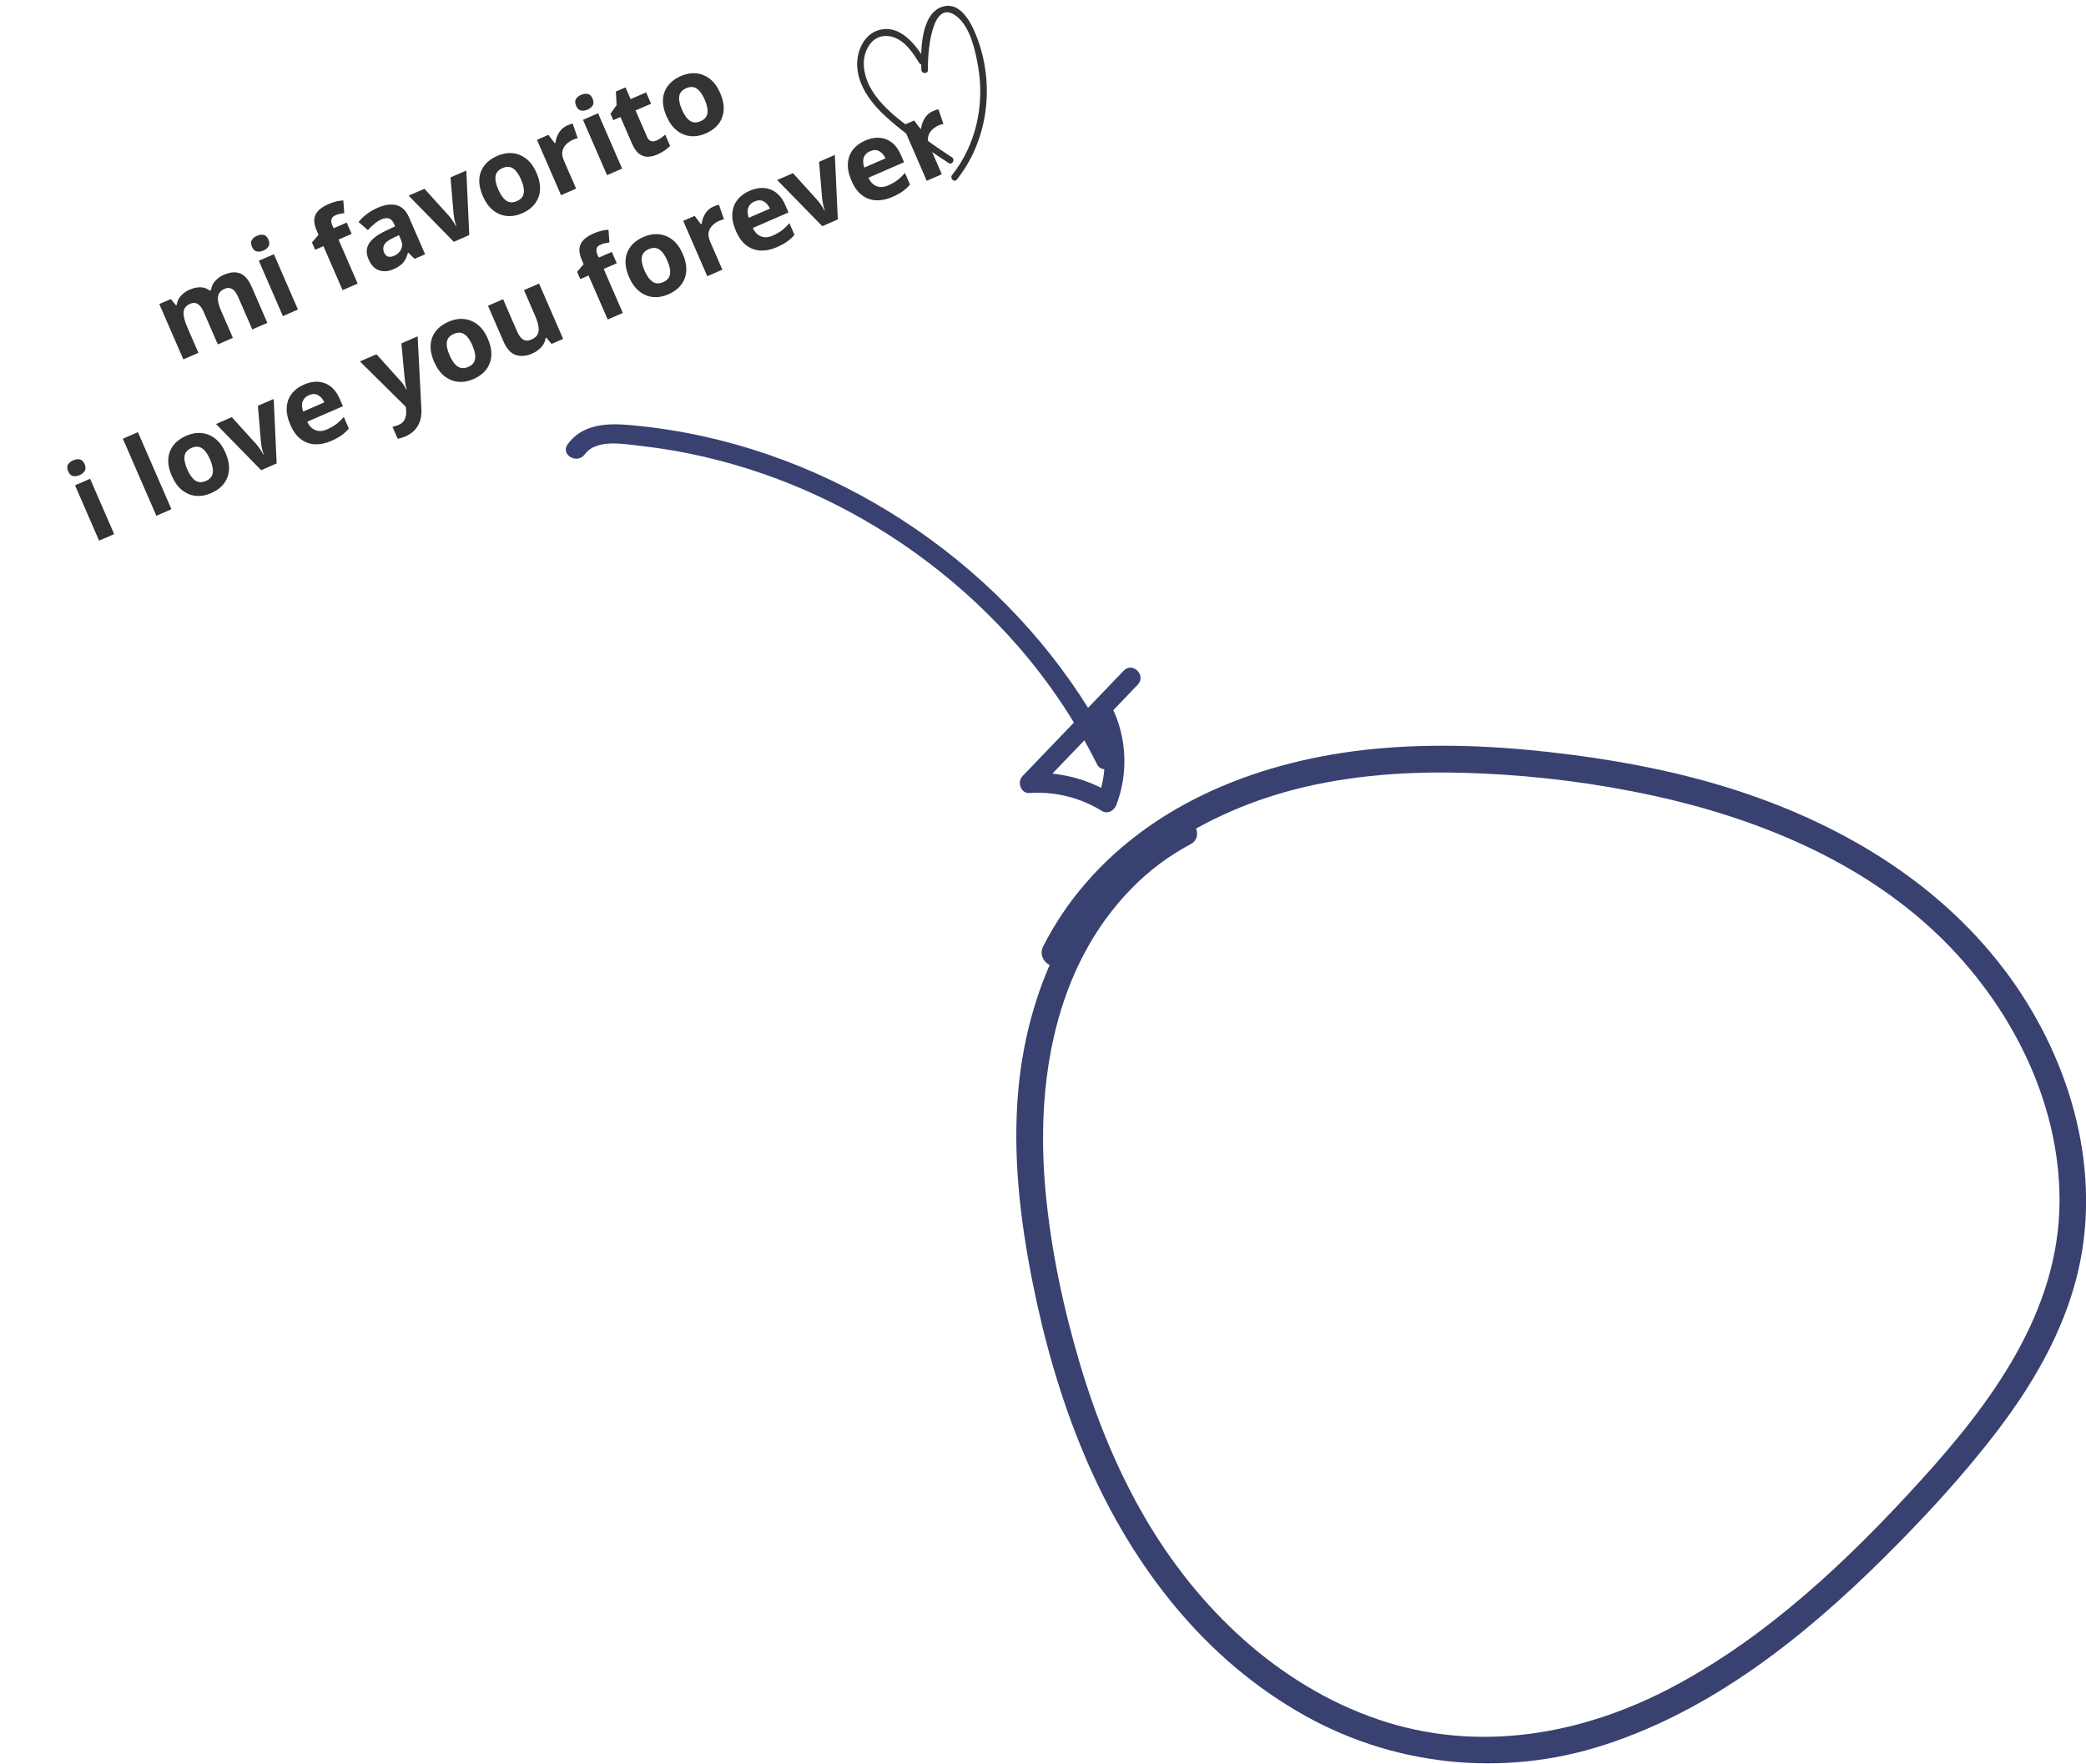
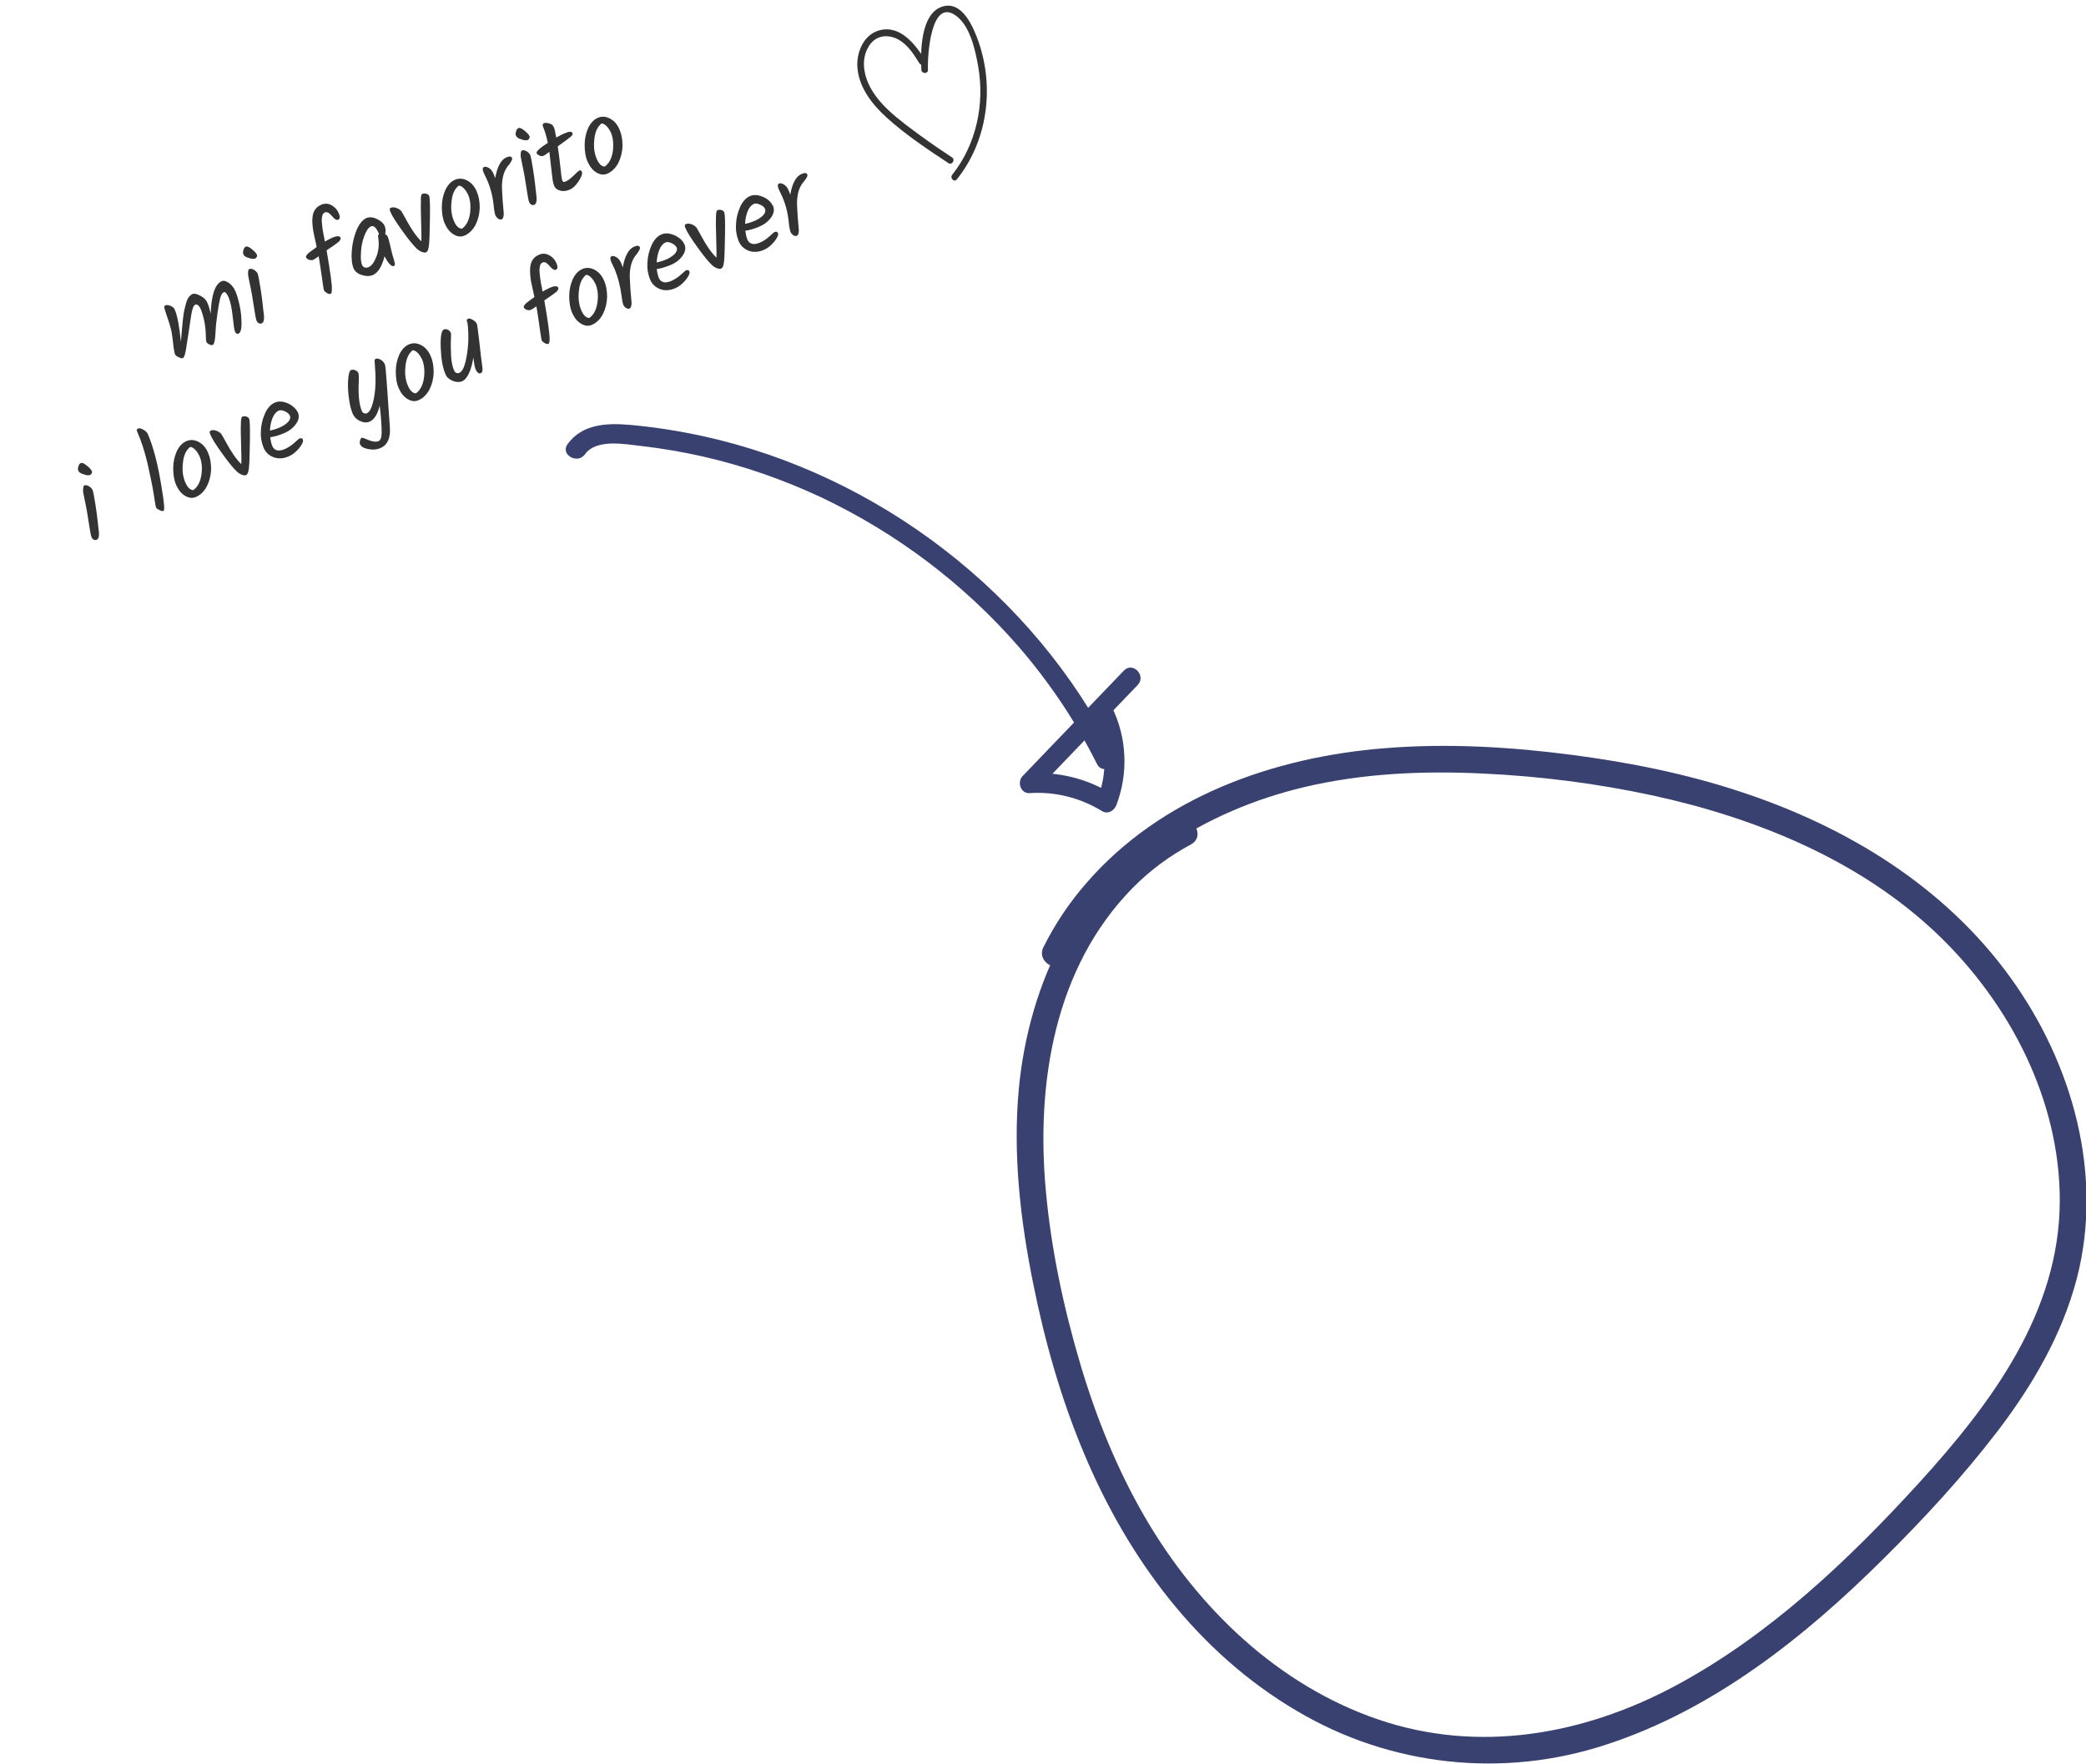
- <svg xmlns="http://www.w3.org/2000/svg" id="Layer_1" data-name="Layer 1" viewBox="0 0 946.64 800.22">
-   <defs>
-     <style>.cls-1{fill:#394170;}.cls-2{font-size:50px;font-family:Kalam;font-weight:700;}.cls-2,.cls-3{fill:#333;}</style>
-   </defs>
-   <path class="cls-1" d="M4430.41-83.67c21-41.85,63.3-67.82,107.85-78.35,26.52-6.27,54-7.5,81.1-6.21a465,465,0,0,1,77.37,10c47.09,10.31,94,29.39,129.28,63.17,32.53,31.17,55.29,75,55.22,120.7-0.08,50.56-31.22,92.13-63.83,127.87-32.46,35.57-68.36,69.59-111.15,92.44-41.46,22.14-88.93,30.49-134.17,15.09-45.56-15.52-82-50.58-105.91-91.61-12.72-21.84-22.22-45.35-29.42-69.55-7.62-25.62-13.26-52.17-15.7-78.81-4.46-48.73,3.78-101.44,39.49-137.58a109.06,109.06,0,0,1,26.31-19.62c6.86-3.67.76-14.11-6.1-10.44-44.55,23.8-67.54,73-72,121.62-2.72,29.34.72,59,6.47,87.77,5.3,26.5,12.72,52.6,23.19,77.54,19.89,47.41,51.55,90.25,96.39,116.64a170.45,170.45,0,0,0,140.6,15.33c48.49-15.85,89.85-48.74,125.64-84.2,18.49-18.32,36.33-37.59,52.12-58.3s29.24-43.79,35.77-69.21c12.11-47.15-2.06-97.37-30.06-136.17-29.92-41.47-74.44-68.6-122.46-84.44-24.74-8.16-50.33-13.33-76.14-16.69-28.22-3.67-56.91-5.41-85.32-3.14-50.46,4-101.7,22.11-135.61,61.3A140.08,140.08,0,0,0,4420-89.77c-3.49,6.93,6.94,13.06,10.44,6.1h0Z" transform="translate(-3946.6 519.24)" />
-   <path class="cls-1" d="M4212-313.06c5.23-7.28,18.29-4.6,25.79-3.78a244.69,244.69,0,0,1,28,4.81,263.37,263.37,0,0,1,53.47,18.54,274,274,0,0,1,89.63,67.84,256.66,256.66,0,0,1,35.54,53.2c2.6,5.18,10.36.63,7.77-4.54-36.43-72.61-107-126.68-186.18-144.2a263.29,263.29,0,0,0-33.45-5.16c-10.46-.93-21.73-0.52-28.39,8.75-3.39,4.71,4.42,9.21,7.77,4.54h0Z" transform="translate(-3946.6 519.24)" />
-   <path class="cls-1" d="M4456.56-214.91l-45.93,47.85c-2.55,2.66-.86,7.93,3.18,7.68a55.3,55.3,0,0,1,32.78,8.11c2.69,1.65,5.6-.07,6.61-2.69a55.8,55.8,0,0,0-2-44.38c-1.85-3.88-9-2.15-8.39,2.27L4444.5-183c0.73,5.67,9.74,5.74,9,0l-1.67-13.06-8.39,2.27a46.94,46.94,0,0,1,1.09,37.44l6.61-2.69a63.72,63.72,0,0,0-37.32-9.34l3.18,7.68,45.93-47.85c4-4.18-2.34-10.55-6.36-6.36h0Z" transform="translate(-3946.6 519.24)" />
-   <text class="cls-2" transform="matrix(0.92, -0.4, 0.4, 0.92, 79.61, 164.65)">mi favorito<tspan x="-67.65" y="60">i love you forever</tspan>
-   </text>
-   <path class="cls-3" d="M4378.58-447.84c-7.06-4.64-14-9.49-20.69-14.64-5.84-4.49-11.8-9.44-15.64-15.84-3.67-6.11-5.41-14.11-1.19-20.44,3.12-4.67,8.64-5.23,13.31-2.57,4.21,2.4,6.86,6.71,9.39,10.68,1,1.62,3.63.12,2.59-1.51-4.44-7-11.29-16.1-20.88-13.43-7.12,2-10.38,10.18-9.84,17,0.71,9,6.78,16.67,13.25,22.53,8.61,7.81,18.5,14.42,28.2,20.79,1.62,1.06,3.12-1.53,1.51-2.59h0Z" transform="translate(-3946.6 519.24)" />
-   <path class="cls-3" d="M4367.72-487.52c-0.28-5.82,1.25-33.75,13.17-24.18,6.07,4.87,8.34,15.43,9.59,22.72,3,17.17-.88,35.38-11.79,49.12-1.19,1.5.92,3.63,2.12,2.12,13.85-17.43,17.09-41.4,9.93-62.34-2.26-6.61-7.55-19.26-16.8-16-9.6,3.39-9.6,20.55-9.22,28.54,0.09,1.92,3.09,1.93,3,0h0Z" transform="translate(-3946.6 519.24)" />
+ <svg xmlns="http://www.w3.org/2000/svg" version="1.1" id="Layer_1" x="0px" y="0px" width="946.6px" height="800.2px" viewBox="0 0 946.6 800.2" style="enable-background:new 0 0 946.6 800.2;" xml:space="preserve">
+   <style type="text/css">
+ 	.st0{fill:#394170;}
+ 	.st1{enable-background:new    ;}
+ 	.st2{fill:#333333;}
+ </style>
+   <path class="st0" d="M483.8,435.6c21-41.9,63.3-67.8,107.9-78.4c26.5-6.3,54-7.5,81.1-6.2c26,1.2,51.9,4.5,77.4,10  c47.1,10.3,94,29.4,129.3,63.2c32.5,31.2,55.3,75,55.2,120.7c-0.1,50.6-31.2,92.1-63.8,127.9c-32.5,35.6-68.4,69.6-111.1,92.4  c-41.5,22.1-88.9,30.5-134.2,15.1c-45.6-15.5-82-50.6-105.9-91.6c-12.7-21.8-22.2-45.3-29.4-69.5c-7.6-25.6-13.3-52.2-15.7-78.8  c-4.5-48.7,3.8-101.4,39.5-137.6c7.7-7.8,16.6-14.4,26.3-19.6c6.9-3.7,0.8-14.1-6.1-10.4c-44.5,23.8-67.5,73-72,121.6  c-2.7,29.3,0.7,59,6.5,87.8c5.3,26.5,12.7,52.6,23.2,77.5c19.9,47.4,51.5,90.2,96.4,116.6c42.4,25.2,93.7,30.8,140.6,15.3  c48.5-15.8,89.9-48.7,125.6-84.2c18.5-18.3,36.3-37.6,52.1-58.3c15.8-20.7,29.2-43.8,35.8-69.2c12.1-47.2-2.1-97.4-30.1-136.2  c-29.9-41.5-74.4-68.6-122.5-84.4c-24.7-8.2-50.3-13.3-76.1-16.7c-28.2-3.7-56.9-5.4-85.3-3.1c-50.5,4-101.7,22.1-135.6,61.3  c-7.6,8.7-14.1,18.4-19.3,28.8C469.9,436.4,480.3,442.5,483.8,435.6L483.8,435.6L483.8,435.6z" />
+   <path class="st0" d="M265.4,206.2c5.2-7.3,18.3-4.6,25.8-3.8c9.4,1.1,18.8,2.7,28,4.8c18.4,4.2,36.4,10.5,53.5,18.5  c34.2,16.2,64.8,39.3,89.6,67.8c14,16.2,26,34.1,35.5,53.2c2.6,5.2,10.4,0.6,7.8-4.5c-36.4-72.6-107-126.7-186.2-144.2  c-11-2.4-22.2-4.2-33.5-5.2c-10.5-0.9-21.7-0.5-28.4,8.8C254.2,206.3,262,210.8,265.4,206.2L265.4,206.2L265.4,206.2z" />
+   <path class="st0" d="M510,304.3L464,352.2c-2.5,2.7-0.9,7.9,3.2,7.7c11.5-0.8,23,2.1,32.8,8.1c2.7,1.7,5.6-0.1,6.6-2.7  c5.5-14.4,4.8-30.5-2-44.4c-1.9-3.9-9-2.1-8.4,2.3l1.7,13.1c0.7,5.7,9.7,5.7,9,0l-1.7-13.1l-8.4,2.3c5.5,11.8,5.9,25.3,1.1,37.4  l6.6-2.7c-11.2-6.9-24.2-10.1-37.3-9.3l3.2,7.7l45.9-47.8C520.3,306.5,514,300.1,510,304.3L510,304.3L510,304.3z" />
+   <g class="st1">
+     <path class="st2" d="M100.6,127.6c0.9-0.4,2-0.1,3.3,0.8c1.3,1,2.3,2.2,3,3.9s1.3,3.8,1.9,6.6c0.6,2.8,0.8,5.5,0.8,8.1   c0,2.6-0.5,4-1.4,4.4c-0.6,0.3-1.1,0-1.5-0.8s-0.7-3.1-1.1-6.9c-0.4-3.8-1-6.6-1.8-8.6c-0.8-1.9-1.6-2.8-2.2-2.5   c-0.8,0.3-1.4,1.4-1.8,3.2c-0.4,1.8-0.8,3.9-1.1,6.3c-0.3,2.4-0.5,3.7-0.5,3.9c0,0.2-0.1,0.4-0.1,0.7c0,0.3-0.1,0.6-0.1,1   c0,0.3-0.1,1.4-0.2,3c-0.1,1.7-0.2,3-0.4,4c-0.2,1-0.5,1.6-0.8,1.8c-0.4,0.2-0.9,0.1-1.6-0.2c-0.7-0.3-1.1-0.7-1.3-1.1   s-0.3-1.4-0.3-3c-0.1-4.7-1-8.7-2.4-12.2c-0.3-0.6-0.7-1.1-1.1-1.5c-0.5-0.3-0.9-0.4-1.2-0.3c-0.3,0.1-0.6,0.4-0.9,0.9   c-0.2,0.5-0.5,1.2-0.7,2.2c-0.2,1-0.4,1.9-0.5,2.8c-0.1,0.9-0.3,2.2-0.6,4c-0.3,1.8-0.5,3.2-0.6,4c-0.1,0.9-0.3,1.9-0.5,3.1   c-0.2,1.2-0.3,2.1-0.4,2.7c-0.1,0.6-0.2,1.3-0.4,2.1c-0.3,1.5-0.7,2.3-1.1,2.5c-0.4,0.2-1,0-1.9-0.4c-0.9-0.4-1.4-0.8-1.6-1.2   s-0.3-0.8-0.4-1.4c-0.1-0.6-0.2-1.1-0.3-1.7s-0.2-1.4-0.3-2.5c-0.1-1.1-0.3-2.4-0.5-3.8c-0.2-1.5-0.7-3.4-1.5-5.8   c-0.8-2.4-1.4-4.1-1.7-5.2c-0.4-1.1-0.3-1.7,0.1-1.9c0.7-0.3,1.5-0.2,2.5,0.2c1,0.4,1.6,1,1.9,1.7c1.2,2.7,2.1,7.6,2.8,14.7   c0.6-7.9,1.1-12.7,1.5-14.3c0.4-1.6,0.7-2.9,1-3.9c0.6-1.8,1.5-3,2.8-3.6c0.7-0.3,1.9-0.1,3.5,0.8c1.6,0.8,2.7,1.9,3.2,3.2   c0.6,1.3,1.1,3,1.5,5C95.9,133.8,97.6,128.9,100.6,127.6z" />
+     <path class="st2" d="M110.5,115.5c-0.3-0.6-0.3-1.3,0-2.1c0.2-0.8,0.6-1.3,1.1-1.5c0.5-0.2,1.4,0.1,2.6,1.1c1.2,0.9,2,1.8,2.4,2.6   c0.1,0.3,0.1,0.6-0.1,1c-0.2,0.4-0.4,0.6-0.7,0.7c-0.7,0.3-1.8,0.2-3-0.3C111.5,116.7,110.7,116.1,110.5,115.5z M113.1,122.1   c0.6-0.3,1.3-0.1,2.1,0.3c0.8,0.5,1.4,1.1,1.7,1.7c0.3,0.7,0.7,2.9,1.3,6.6c0.6,3.7,1.1,8,1.6,12.8c0.1,1.8-0.2,2.8-1,3.2   c-0.4,0.2-0.9,0.2-1.3,0c-0.5-0.2-0.8-0.6-1-1c-0.2-0.4-0.4-1.2-0.6-2.3c-0.2-1.1-0.4-2.5-0.7-4.3c-0.3-1.8-0.5-3.3-0.7-4.4   c-0.2-1.1-0.4-2.4-0.7-3.8c-0.3-1.4-0.5-2.5-0.7-3.4c-0.2-0.9-0.3-1.7-0.5-2.6C112.5,123.3,112.6,122.3,113.1,122.1z" />
+     <path class="st2" d="M150.1,133.3c-0.4,0.2-1,0.1-1.7-0.3c-0.7-0.4-1.1-0.8-1.3-1.1s-0.3-1.2-0.5-2.4c-0.9-6.2-1.5-10.6-2-13.2   c-1.2,0.9-2,1.4-2.5,1.6c-0.5,0.2-1.1,0.2-1.8,0c-0.7-0.2-1.1-0.6-1.4-1.1s0.3-1.3,1.5-2.3c1.6-1.2,2.7-2,3.3-2.4   c-0.3-1.6-0.6-2.8-0.8-3.7c-1.1-4.6-1.4-8-1-10.5c0.4-2.4,1.7-4.1,3.9-5c1.5-0.7,3.1-0.6,4.6,0.2c1.5,0.8,2.6,2,3.3,3.6   s0.6,2.6-0.2,3c-0.7,0.3-1.7-0.2-2.9-1.7c-0.4-0.5-0.9-1-1.5-1.4c-0.6-0.4-1.2-0.4-1.7-0.2c-0.5,0.2-0.9,0.7-1.1,1.3   c-0.2,0.7-0.3,1.5-0.3,2.5c0.2,2.9,0.6,5.4,1.1,7.6l0.3,1.8c1.1-0.6,2.2-1.2,3.3-1.7c1.1-0.5,2-0.7,2.6-0.7c0.6,0,1,0.2,1.2,0.6   c0.3,0.6-0.1,1.2-0.9,2c-0.9,0.7-2.7,2-5.4,3.8c1.7,9.8,2.5,15.7,2.4,17.7C150.6,132.5,150.4,133.1,150.1,133.3z" />
+     <path class="st2" d="M171.1,99.4c1.8,0.9,2.9,1.9,3.4,3s0.6,2.4,0.3,3.9c0.6,0.3,0.9,0.6,1.1,1c0.4,0.9,0.8,2.4,1.3,4.7   c0.5,2.3,0.9,3.7,1.1,4.4c0.2,0.7,0.4,1.2,0.5,1.6c0.1,0.4,0.2,0.8,0.3,1.2c0.2,0.8,0.1,1.3-0.3,1.5c-0.6,0.2-1.2,0-2-0.9   c-0.8-0.8-1.5-2-2.3-3.5c-1.2,4.7-3,7.5-5.3,8.5c-1.4,0.6-3.1,0.6-5,0c-1.9-0.6-3.1-1.6-3.7-2.9c-0.8-1.8-1.1-4.4-0.9-7.7   c0.2-3.3,0.9-6.5,2.1-9.5c1.2-3,2.8-5,4.7-5.8C167.7,98.4,169.3,98.5,171.1,99.4z M172,106.2c-1.2-2.9-2.4-4-3.6-3.5   c-1.2,0.5-2.2,2-3.1,4.4c-0.9,2.4-1.4,4.9-1.5,7.5c-0.2,2.6,0,4.6,0.6,5.8c0.2,0.5,0.6,0.8,1.2,1c0.6,0.1,1.1,0.1,1.7-0.2   c1.4-0.6,2.6-2.3,3.6-5c1-2.7,1.2-5.6,0.7-8.7C171.5,106.9,171.6,106.5,172,106.2L172,106.2z" />
+     <path class="st2" d="M191.6,88c0.5-0.2,1.1-0.3,1.8-0.1c0.7,0.2,1.1,0.5,1.3,0.9c0.4,0.8,0.5,4.2,0.4,10.1c-0.1,5.9-0.2,9.9-0.4,12   s-0.6,3.3-1.4,3.6c-0.4,0.2-1,0.1-1.9-0.2c-0.8-0.3-1.5-0.8-2.1-1.3c-1.7-1.6-3.9-4.3-6.7-8.2c-2.8-3.9-4.7-6.8-5.5-8.8   c-0.4-0.9-0.3-1.5,0.2-1.7c0.7-0.3,1.5-0.3,2.4,0c1,0.3,1.8,0.8,2.4,1.5c0.3,0.5,1,1.6,2,3.5c2.5,4.7,4.9,8.1,7.1,10.2   c0.1-2.1,0-5.1-0.1-8.9c-0.1-3.8-0.2-6.8-0.1-9C190.9,89.4,191.1,88.2,191.6,88z" />
+     <path class="st2" d="M200.5,93.9c0-2.9,0.6-5.4,1.6-7.7c1.1-2.3,2.5-3.8,4.3-4.6c1.8-0.8,3.7-0.7,5.6,0.3c1.9,1,3.3,2.6,4.3,4.9   s1.4,4.7,1.4,7.5c-0.1,2.8-0.7,5.3-1.9,7.7c-1.2,2.3-2.9,4-5,4.9c-1.6,0.7-3.2,0.5-4.9-0.5c-1.7-1-3-2.6-4-4.8   S200.5,96.8,200.5,93.9z M212.4,88.3c-0.5-1-1.1-2-1.8-2.7c-0.7-0.8-1.5-1.3-2.4-1.4c-1.9,1.5-3,3.9-3.3,7.3c-0.4,3.3,0,6.2,1,8.6   c1,2.4,2.2,3.6,3.7,3.7c2-1.4,3.2-3.7,3.7-7C213.7,93.3,213.4,90.6,212.4,88.3z" />
+     <path class="st2" d="M221.1,81.8l-1.6-3.4c-0.6-1.4-0.6-2.3,0.1-2.6c0.6-0.3,1.3-0.1,2.2,0.4c0.9,0.5,1.5,1.3,2,2.3   c0.4,1,0.8,1.8,0.9,2.4c0.9-5.2,2.6-8.3,4.9-9.4c1.5-0.7,2.4-0.6,2.7,0.1c0.2,0.4,0.1,0.8-0.1,1.2c-0.2,0.5-0.6,1-1.1,1.8   c-1.3,1.4-2.2,3.1-2.7,5c-0.5,1.9-0.7,4-0.6,6.1c0.1,2.1,0.2,3.9,0.3,5.4c0.1,1.4,0.2,2.6,0.3,3.4c0.1,0.8,0.1,1.6,0.2,2.4   c0,1.4-0.3,2.3-0.9,2.6c-0.5,0.2-1.1,0.1-1.7-0.3c-0.6-0.5-1-1-1.2-1.5s-0.5-1.8-0.7-3.7C223.7,89.5,222.7,85.5,221.1,81.8z" />
+     <path class="st2" d="M234.2,61.7c-0.3-0.6-0.3-1.3,0-2.1c0.2-0.8,0.6-1.3,1.1-1.5c0.5-0.2,1.4,0.1,2.6,1.1c1.2,0.9,2,1.8,2.4,2.6   c0.1,0.3,0.1,0.6-0.1,1c-0.2,0.4-0.4,0.6-0.7,0.7c-0.7,0.3-1.8,0.2-3-0.3C235.3,62.9,234.5,62.3,234.2,61.7z M236.8,68.3   c0.6-0.3,1.3-0.1,2.1,0.3c0.8,0.5,1.4,1.1,1.7,1.7c0.3,0.7,0.7,2.9,1.3,6.6c0.6,3.7,1.1,8,1.6,12.8c0.1,1.8-0.2,2.8-1,3.2   c-0.4,0.2-0.9,0.2-1.3,0c-0.5-0.2-0.8-0.6-1-1c-0.2-0.4-0.4-1.2-0.6-2.3c-0.2-1.1-0.4-2.5-0.7-4.3c-0.3-1.8-0.5-3.3-0.7-4.4   c-0.2-1.1-0.4-2.4-0.7-3.8c-0.3-1.4-0.5-2.5-0.7-3.4c-0.2-0.9-0.3-1.7-0.5-2.6C236.2,69.5,236.4,68.5,236.8,68.3z" />
+     <path class="st2" d="M255.2,82c0.3,0.6,0.7,0.7,1.4,0.4c1.2-0.5,2.4-1.5,3.8-2.8c1.4-1.4,2.2-2.1,2.4-2.2c0.6-0.2,1-0.1,1.2,0.5   c0.4,0.9-0.1,2.3-1.4,4.3c-1.3,2-2.7,3.3-4.2,3.9c-1.5,0.6-2.9,0.8-4.2,0.4c-1.3-0.4-2.2-1-2.6-1.9c-0.4-0.9-0.7-2-0.9-3.5   s-0.4-3.5-0.7-6s-0.5-4.5-0.7-6.2c-1.3,1-2.2,1.6-2.7,1.8c-0.5,0.2-1.1,0.2-1.8-0.1c-0.7-0.3-1.1-0.7-1.3-1.1   c-0.3-0.7,1.4-2.3,5.1-4.7c-0.6-2.8-1.3-5.2-2.1-7.1c-0.4-0.9-0.3-1.5,0.3-1.8c0.5-0.2,1.3-0.2,2.4,0.1c1.1,0.3,1.8,0.9,2.1,1.7   c0.4,0.8,0.7,2.4,1.1,4.7c1.7-0.9,3-1.6,4.1-2c1.8-0.8,2.9-0.8,3.3,0c0.2,0.5-0.1,1.1-1,1.8c-0.9,0.7-2.7,2.1-5.7,4.2   c0.4,2.7,0.8,5.8,1.2,9.4C254.6,79.2,254.9,81.3,255.2,82z" />
+     <path class="st2" d="M265.3,65.8c0-2.9,0.6-5.4,1.6-7.7c1.1-2.3,2.5-3.8,4.3-4.6c1.8-0.8,3.7-0.7,5.6,0.3c1.9,1,3.3,2.6,4.3,4.9   s1.4,4.7,1.4,7.5c-0.1,2.8-0.7,5.3-1.9,7.7c-1.2,2.3-2.9,4-5,4.9c-1.6,0.7-3.2,0.5-4.9-0.5c-1.7-1-3-2.6-4-4.8   S265.3,68.6,265.3,65.8z M277.2,60.1c-0.5-1-1.1-2-1.8-2.7c-0.7-0.8-1.5-1.3-2.4-1.4c-1.9,1.5-3,3.9-3.3,7.3c-0.4,3.3,0,6.2,1,8.6   c1,2.4,2.2,3.6,3.7,3.7c2-1.4,3.2-3.7,3.7-7C278.5,65.2,278.2,62.4,277.2,60.1z" />
+   </g>
+   <g class="st1">
+     <path class="st2" d="M35.6,213.7c-0.3-0.6-0.3-1.3,0-2.1c0.2-0.8,0.6-1.3,1.1-1.5c0.5-0.2,1.4,0.1,2.6,1.1c1.2,0.9,2,1.8,2.4,2.6   c0.1,0.3,0.1,0.6-0.1,1c-0.2,0.4-0.4,0.6-0.7,0.7c-0.7,0.3-1.7,0.2-3-0.3C36.7,214.9,35.9,214.3,35.6,213.7z M38.2,220.3   c0.6-0.3,1.3-0.1,2.1,0.3c0.8,0.5,1.4,1.1,1.7,1.7c0.3,0.7,0.7,2.9,1.3,6.6c0.6,3.7,1.1,8,1.6,12.8c0.1,1.8-0.2,2.8-1,3.2   c-0.4,0.2-0.9,0.2-1.3,0c-0.5-0.2-0.8-0.6-1-1c-0.2-0.4-0.4-1.2-0.6-2.3c-0.2-1.1-0.4-2.5-0.7-4.3c-0.3-1.8-0.5-3.3-0.7-4.4   c-0.2-1.1-0.4-2.4-0.7-3.8c-0.3-1.4-0.5-2.5-0.7-3.4c-0.2-0.9-0.3-1.7-0.5-2.6C37.7,221.5,37.8,220.5,38.2,220.3z" />
+     <path class="st2" d="M67.1,197c2.5,5.8,4.6,13.8,6.2,24c1.2,6.9,1.5,10.5,0.9,10.8c-0.4,0.2-1.1,0.1-1.9-0.4   c-0.9-0.4-1.4-0.8-1.5-1.2c-0.2-0.4-0.5-2.5-1.1-6.3c-0.6-3.8-1.6-8.4-2.8-13.8c-1.3-5.4-2.8-10.1-4.6-14.1c-0.2-0.4-0.3-0.8-0.2-1   c0-0.2,0.3-0.4,0.7-0.6c0.4-0.2,1.2,0,2.3,0.6C66,195.5,66.8,196.2,67.1,197z" />
+     <path class="st2" d="M78.6,212.5c0-2.9,0.6-5.4,1.6-7.7c1.1-2.3,2.5-3.8,4.3-4.6c1.8-0.8,3.7-0.7,5.6,0.3c1.9,1,3.3,2.6,4.3,4.9   s1.4,4.7,1.4,7.5c-0.1,2.8-0.7,5.3-1.9,7.7c-1.2,2.3-2.9,4-5,4.9c-1.6,0.7-3.2,0.5-4.9-0.5c-1.7-1-3-2.6-4-4.8   S78.6,215.4,78.6,212.5z M90.5,206.9c-0.5-1-1.1-2-1.8-2.7c-0.7-0.8-1.5-1.3-2.4-1.4c-1.9,1.5-3,3.9-3.3,7.3c-0.4,3.3,0,6.2,1,8.6   c1,2.4,2.2,3.6,3.7,3.7c2-1.4,3.2-3.7,3.7-7S91.5,209.2,90.5,206.9z" />
+     <path class="st2" d="M109.9,189.1c0.5-0.2,1.1-0.3,1.8-0.1c0.7,0.2,1.1,0.5,1.3,0.9c0.4,0.8,0.5,4.2,0.4,10.1   c-0.1,5.9-0.2,9.9-0.4,12c-0.2,2.1-0.6,3.3-1.4,3.6c-0.4,0.2-1,0.1-1.9-0.2c-0.8-0.3-1.5-0.8-2.1-1.3c-1.7-1.6-3.9-4.3-6.7-8.2   c-2.8-3.9-4.7-6.8-5.5-8.8c-0.4-0.9-0.3-1.5,0.2-1.7c0.7-0.3,1.5-0.3,2.4,0s1.8,0.8,2.4,1.5c0.3,0.5,1,1.6,2,3.5   c2.5,4.7,4.9,8.1,7.1,10.2c0.1-2.1,0-5.1-0.1-8.9c-0.1-3.8-0.2-6.8-0.1-9C109.3,190.5,109.5,189.3,109.9,189.1z" />
+     <path class="st2" d="M135.2,187.2c0.7,1.6,0.4,3.4-0.9,5.2c-1.3,1.8-3.1,3.2-5.3,4.1c-2.2,1-4.3,1.6-6.4,1.9   c0.2,1.5,0.5,2.8,0.9,3.9c0.5,1.1,1.1,1.7,2.1,2c0.9,0.3,2.1,0.1,3.6-0.5c1.5-0.7,3-1.6,4.3-2.8c1.4-1.2,2.1-1.9,2.3-2   c0.8-0.3,1.3-0.2,1.6,0.4c0.4,0.8-0.2,2.1-1.6,3.9c-1.5,1.8-3.1,3.1-4.8,3.8c-2.4,1-4.6,1.2-6.8,0.4c-2.1-0.8-3.7-2.2-4.6-4.4   c-0.9-2.2-1.4-4.7-1.2-7.6c0.1-2.9,0.8-5.5,1.9-8c1.1-2.4,2.6-4,4.4-4.8c1.8-0.8,3.8-0.6,6.1,0.4   C133,184.2,134.4,185.6,135.2,187.2z M126.5,186.3c-1.1,0.5-2.1,1.6-2.8,3.3c-0.7,1.7-1.1,3.6-1.2,5.8c1.3-0.3,2.8-0.7,4.4-1.4   c1.6-0.7,2.8-1.5,3.8-2.5c0.9-1,1.2-1.9,0.9-2.8c-0.4-0.8-1.1-1.5-2.2-2C128.1,186.1,127.2,186,126.5,186.3z" />
+     <path class="st2" d="M170.6,162.8c0.5-0.2,1.2-0.1,2.1,0.4c0.9,0.5,1.5,1.2,1.9,2c0.3,0.6,0.5,3,0.8,7.1c0.3,4.1,0.5,6.9,0.6,8.4   c0.1,1.5,0.2,3.4,0.4,5.8c0.2,2.4,0.3,4.8,0.5,7.1c0.4,5.1-1,8.2-4,9.6c-1.7,0.8-3.6,1-5.7,0.6c-2.1-0.4-3.3-1.1-3.8-2.2   c-0.2-0.4-0.2-1,0-1.7c0.2-0.7,0.4-1.1,0.6-1.2c0.3-0.1,0.9,0,1.8,0.4c2.7,1.2,4.6,1.6,5.9,1.1c1-0.4,1.4-1.6,1.5-3.6   c0-2-0.1-4.2-0.3-6.6c-0.2-2.4-0.3-3.7-0.4-4c0-0.2,0-0.6-0.1-0.9c0-0.4-0.1-0.7-0.1-1.1c-0.9,3.9-2.4,6.3-4.5,7.3   c-1.3,0.6-2.7,0.5-4.3-0.2c-1.6-0.7-2.8-1.9-3.5-3.5c-0.7-1.6-1.3-4-1.7-7.1c-0.4-3.1-0.5-5.9-0.3-8.4c0.2-2.5,0.6-3.9,1.3-4.2   c0.6-0.2,1.2-0.2,1.9,0.1c0.7,0.3,1.2,0.7,1.4,1.2c0.2,0.5,0.3,1.8,0.2,3.8c-0.3,6.2,0.2,10.7,1.4,13.5c0.2,0.5,0.5,0.8,1,1   c0.4,0.2,0.9,0.2,1.3,0c1.1-0.5,2-2,2.7-4.7c0.7-2.6,1.1-5.6,1.2-8.8c0.1-2.7-0.1-6.1-0.4-10.2C169.9,163.3,170.1,163,170.6,162.8z   " />
+     <path class="st2" d="M179.6,168.6c0-2.9,0.6-5.4,1.6-7.7c1.1-2.3,2.5-3.8,4.3-4.6c1.8-0.8,3.7-0.7,5.6,0.3c1.9,1,3.3,2.6,4.3,4.9   c1,2.2,1.4,4.7,1.4,7.5c-0.1,2.8-0.7,5.3-1.9,7.7c-1.2,2.3-2.9,4-5,4.9c-1.6,0.7-3.2,0.5-4.9-0.5c-1.7-1-3-2.6-4-4.8   S179.6,171.5,179.6,168.6z M191.5,163c-0.5-1-1.1-2-1.8-2.7c-0.7-0.8-1.5-1.3-2.4-1.4c-1.9,1.5-3,3.9-3.3,7.3c-0.4,3.3,0,6.2,1,8.6   c1,2.4,2.2,3.6,3.7,3.7c2-1.4,3.2-3.7,3.7-7C192.8,168.1,192.5,165.3,191.5,163z" />
+     <path class="st2" d="M211.8,145.2c0-0.2,0.3-0.4,0.7-0.6c0.4-0.2,1.1,0,2,0.5c0.9,0.5,1.6,1.2,1.9,1.9c0.2,0.4,0.5,3.1,1.1,8   c0.5,4.9,1,8.8,1.4,11.7c0.2,1.4,0,2.3-0.7,2.6c-0.4,0.2-0.8,0.2-1.2-0.1c-0.4-0.2-0.8-0.8-1.2-1.7c-0.4-0.9-0.7-2.7-1-5.3   c-0.4,2.6-1,5-1.9,7c-0.9,2-2,3.3-3.2,3.8c-1.2,0.5-2.7,0.5-4.3-0.2c-1.6-0.7-2.7-1.6-3.2-2.9c-1.3-2.9-2-6.9-2.2-12   c-0.2-5.1,0.3-7.9,1.4-8.4c0.6-0.2,1.1-0.2,1.8,0.1c0.6,0.3,1.1,0.8,1.4,1.5c0.1,0.3,0.1,1.4,0,3.5c-0.1,2.1,0,4.4,0.1,7.1   c0.2,2.6,0.6,4.8,1.4,6.5c0.2,0.5,0.5,0.8,1,1c0.4,0.2,0.9,0.2,1.3,0c1.2-0.5,2.1-2.1,2.8-4.9c0.7-2.8,1.1-5.8,1.3-9.1   c0.1-3.3,0-6.3-0.4-8.9C211.8,145.8,211.8,145.4,211.8,145.2z" />
+     <path class="st2" d="M248.9,156c-0.4,0.2-1,0.1-1.7-0.3c-0.7-0.4-1.1-0.8-1.3-1.1c-0.2-0.4-0.3-1.2-0.5-2.4   c-0.9-6.2-1.5-10.6-2-13.2c-1.2,0.9-2,1.4-2.5,1.6c-0.5,0.2-1.1,0.2-1.8,0c-0.7-0.2-1.1-0.6-1.4-1.1c-0.2-0.5,0.3-1.3,1.5-2.3   c1.6-1.2,2.7-2,3.3-2.4c-0.3-1.6-0.6-2.8-0.8-3.7c-1.1-4.6-1.4-8-1-10.5c0.4-2.4,1.7-4.1,3.9-5c1.5-0.7,3.1-0.6,4.6,0.2   c1.5,0.8,2.6,2,3.3,3.6c0.7,1.6,0.6,2.6-0.2,3c-0.7,0.3-1.7-0.2-2.9-1.7c-0.4-0.5-0.9-1-1.5-1.4c-0.6-0.4-1.2-0.4-1.7-0.2   c-0.5,0.2-0.9,0.7-1.1,1.3c-0.2,0.7-0.3,1.5-0.3,2.5c0.2,2.9,0.6,5.4,1.1,7.6l0.3,1.8c1.1-0.6,2.2-1.2,3.3-1.7   c1.1-0.5,2-0.7,2.6-0.7c0.6,0,1,0.2,1.2,0.6c0.3,0.6-0.1,1.2-0.9,2c-0.9,0.7-2.7,2-5.4,3.8c1.7,9.8,2.5,15.7,2.4,17.7   C249.4,155.2,249.2,155.8,248.9,156z" />
+     <path class="st2" d="M258.3,134.4c0-2.9,0.6-5.4,1.6-7.7c1.1-2.3,2.5-3.8,4.3-4.6c1.8-0.8,3.7-0.7,5.6,0.3c1.9,1,3.3,2.6,4.3,4.9   c1,2.2,1.4,4.7,1.4,7.5c-0.1,2.8-0.7,5.3-1.9,7.7c-1.2,2.3-2.9,4-5,4.9c-1.6,0.7-3.2,0.5-4.9-0.5c-1.7-1-3-2.6-4-4.8   S258.3,137.3,258.3,134.4z M270.2,128.8c-0.5-1-1.1-2-1.8-2.7c-0.7-0.8-1.5-1.3-2.4-1.4c-1.9,1.5-3,3.9-3.3,7.3   c-0.4,3.3,0,6.2,1,8.6c1,2.4,2.2,3.6,3.7,3.7c2-1.4,3.2-3.7,3.7-7S271.2,131.1,270.2,128.8z" />
+     <path class="st2" d="M279,122.3l-1.6-3.4c-0.6-1.4-0.6-2.3,0.1-2.6c0.6-0.3,1.3-0.1,2.2,0.4c0.9,0.5,1.5,1.3,2,2.3   c0.4,1,0.8,1.8,0.9,2.4c0.9-5.2,2.6-8.3,5-9.4c1.5-0.7,2.4-0.6,2.7,0.1c0.2,0.4,0.1,0.8-0.1,1.2c-0.2,0.5-0.6,1-1.1,1.8   c-1.3,1.4-2.2,3.1-2.7,5c-0.5,1.9-0.7,4-0.6,6.1c0.1,2.1,0.2,3.9,0.3,5.4c0.1,1.4,0.2,2.6,0.3,3.4c0.1,0.8,0.1,1.6,0.2,2.4   c0,1.4-0.3,2.3-0.9,2.6c-0.5,0.2-1.1,0.1-1.7-0.3s-1-1-1.2-1.5c-0.2-0.6-0.5-1.8-0.7-3.7C281.5,130,280.5,126,279,122.3z" />
+     <path class="st2" d="M310.6,110.9c0.7,1.6,0.4,3.4-0.9,5.2c-1.3,1.8-3.1,3.2-5.3,4.1s-4.3,1.6-6.4,1.9c0.2,1.5,0.5,2.8,0.9,3.9   c0.5,1.1,1.1,1.7,2.1,2c0.9,0.3,2.1,0.1,3.6-0.5c1.5-0.7,3-1.6,4.3-2.8c1.4-1.2,2.1-1.9,2.3-2c0.8-0.3,1.3-0.2,1.6,0.4   c0.4,0.8-0.2,2.1-1.6,3.9c-1.5,1.8-3.1,3.1-4.8,3.8c-2.4,1-4.7,1.2-6.8,0.4c-2.1-0.8-3.7-2.2-4.6-4.4c-0.9-2.2-1.4-4.7-1.2-7.6   c0.1-2.9,0.8-5.5,1.9-8c1.1-2.4,2.6-4,4.4-4.8c1.8-0.8,3.8-0.6,6.1,0.4C308.5,107.9,309.9,109.3,310.6,110.9z M302,110   c-1.1,0.5-2.1,1.6-2.8,3.3c-0.7,1.7-1.1,3.6-1.2,5.8c1.3-0.3,2.8-0.7,4.4-1.4c1.6-0.7,2.8-1.5,3.8-2.5c0.9-1,1.2-1.9,0.9-2.8   c-0.4-0.8-1.1-1.5-2.2-2C303.6,109.8,302.7,109.7,302,110z" />
+     <path class="st2" d="M325.5,95.4c0.5-0.2,1.1-0.3,1.8-0.1c0.7,0.2,1.1,0.5,1.3,0.9c0.4,0.8,0.5,4.2,0.4,10.1   c-0.1,5.9-0.2,9.9-0.4,12c-0.2,2.1-0.6,3.3-1.4,3.6c-0.4,0.2-1,0.1-1.9-0.2c-0.8-0.3-1.5-0.8-2.1-1.3c-1.7-1.6-3.9-4.3-6.7-8.2   c-2.8-3.9-4.7-6.8-5.5-8.8c-0.4-0.9-0.3-1.5,0.2-1.7c0.7-0.3,1.5-0.3,2.4,0s1.8,0.8,2.4,1.5c0.3,0.5,1,1.6,2,3.5   c2.5,4.7,4.9,8.1,7.1,10.2c0.1-2.1,0-5.1-0.1-8.9c-0.1-3.8-0.2-6.8-0.1-9C324.9,96.8,325.1,95.6,325.5,95.4z" />
+     <path class="st2" d="M350.8,93.5c0.7,1.6,0.4,3.4-0.9,5.2c-1.3,1.8-3.1,3.2-5.3,4.1c-2.2,1-4.3,1.6-6.4,1.9   c0.2,1.5,0.5,2.8,0.9,3.9c0.5,1.1,1.1,1.7,2.1,2c0.9,0.3,2.1,0.1,3.6-0.5s3-1.6,4.3-2.8c1.4-1.2,2.1-1.9,2.3-2   c0.8-0.3,1.3-0.2,1.6,0.4c0.4,0.8-0.2,2.1-1.6,3.9c-1.5,1.8-3.1,3.1-4.8,3.8c-2.4,1-4.7,1.2-6.8,0.4c-2.1-0.8-3.7-2.2-4.6-4.4   s-1.4-4.7-1.2-7.6c0.1-2.9,0.8-5.5,1.9-8c1.1-2.4,2.6-4,4.4-4.8c1.8-0.8,3.8-0.6,6.1,0.4S350,91.9,350.8,93.5z M342.1,92.5   c-1.1,0.5-2.1,1.6-2.8,3.3c-0.7,1.7-1.1,3.6-1.2,5.8c1.3-0.3,2.8-0.7,4.4-1.4c1.6-0.7,2.8-1.5,3.8-2.5c0.9-1,1.2-1.9,0.9-2.8   s-1.1-1.5-2.2-2C343.7,92.3,342.8,92.2,342.1,92.5z" />
+     <path class="st2" d="M355,89.3l-1.6-3.4c-0.6-1.4-0.6-2.3,0.1-2.6c0.6-0.3,1.3-0.1,2.2,0.4c0.9,0.5,1.5,1.3,2,2.3   c0.4,1,0.8,1.8,0.9,2.4c0.9-5.2,2.6-8.3,5-9.4c1.5-0.7,2.4-0.6,2.7,0.1c0.2,0.4,0.1,0.8-0.1,1.2c-0.2,0.5-0.6,1-1.2,1.8   c-1.3,1.4-2.2,3.1-2.7,5c-0.5,1.9-0.7,4-0.6,6.1c0.1,2.1,0.2,3.9,0.3,5.4c0.1,1.4,0.2,2.6,0.3,3.4c0.1,0.8,0.1,1.6,0.2,2.4   c0,1.4-0.3,2.3-0.9,2.6c-0.5,0.2-1.1,0.1-1.7-0.3c-0.6-0.5-1-1-1.2-1.5c-0.2-0.6-0.5-1.8-0.7-3.7C357.6,97,356.6,92.9,355,89.3z" />
+   </g>
+   <path class="st2" d="M432,71.4c-7.1-4.6-14-9.5-20.7-14.6c-5.8-4.5-11.8-9.4-15.6-15.8c-3.7-6.1-5.4-14.1-1.2-20.4  c3.1-4.7,8.6-5.2,13.3-2.6c4.2,2.4,6.9,6.7,9.4,10.7c1,1.6,3.6,0.1,2.6-1.5c-4.4-7-11.3-16.1-20.9-13.4c-7.1,2-10.4,10.2-9.8,17  c0.7,9,6.8,16.7,13.2,22.5c8.6,7.8,18.5,14.4,28.2,20.8C432.1,75,433.6,72.4,432,71.4L432,71.4L432,71.4z" />
+   <path class="st2" d="M421.1,31.7c-0.3-5.8,1.2-33.8,13.2-24.2c6.1,4.9,8.3,15.4,9.6,22.7c3,17.2-0.9,35.4-11.8,49.1  c-1.2,1.5,0.9,3.6,2.1,2.1c13.9-17.4,17.1-41.4,9.9-62.3c-2.3-6.6-7.5-19.3-16.8-16c-9.6,3.4-9.6,20.5-9.2,28.5  C418.2,33.6,421.2,33.6,421.1,31.7L421.1,31.7L421.1,31.7z" />
</svg>
